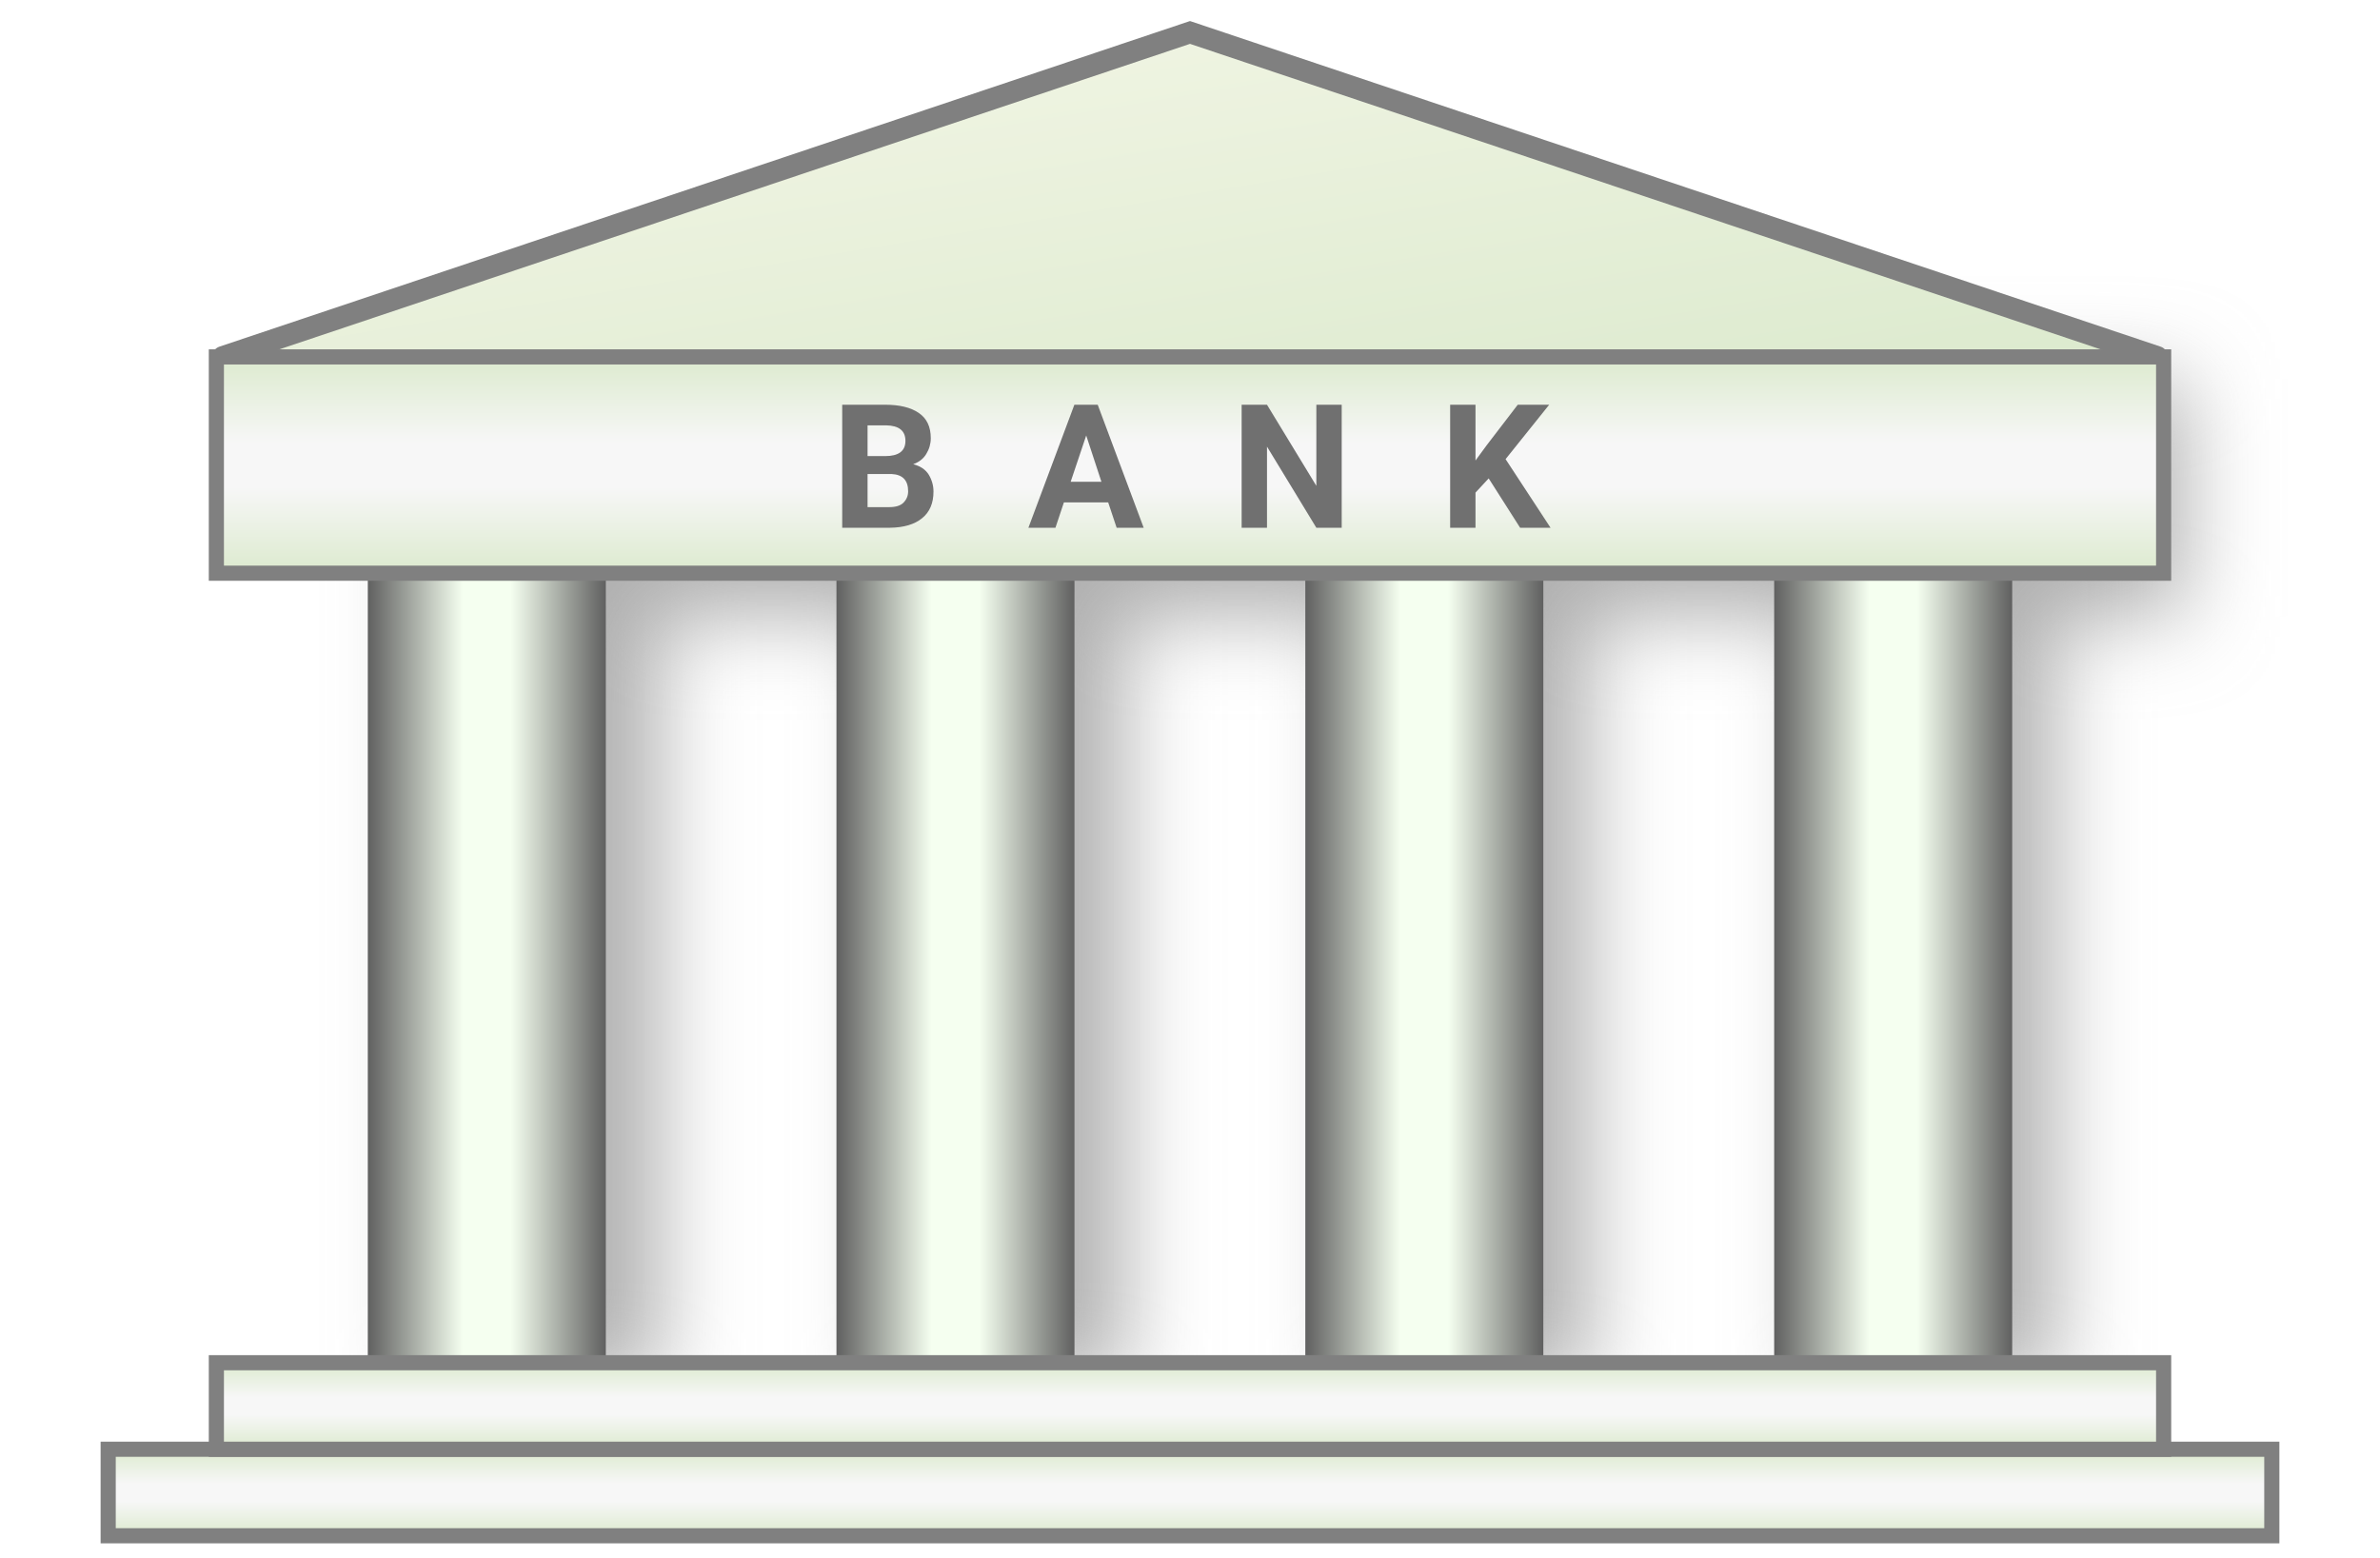
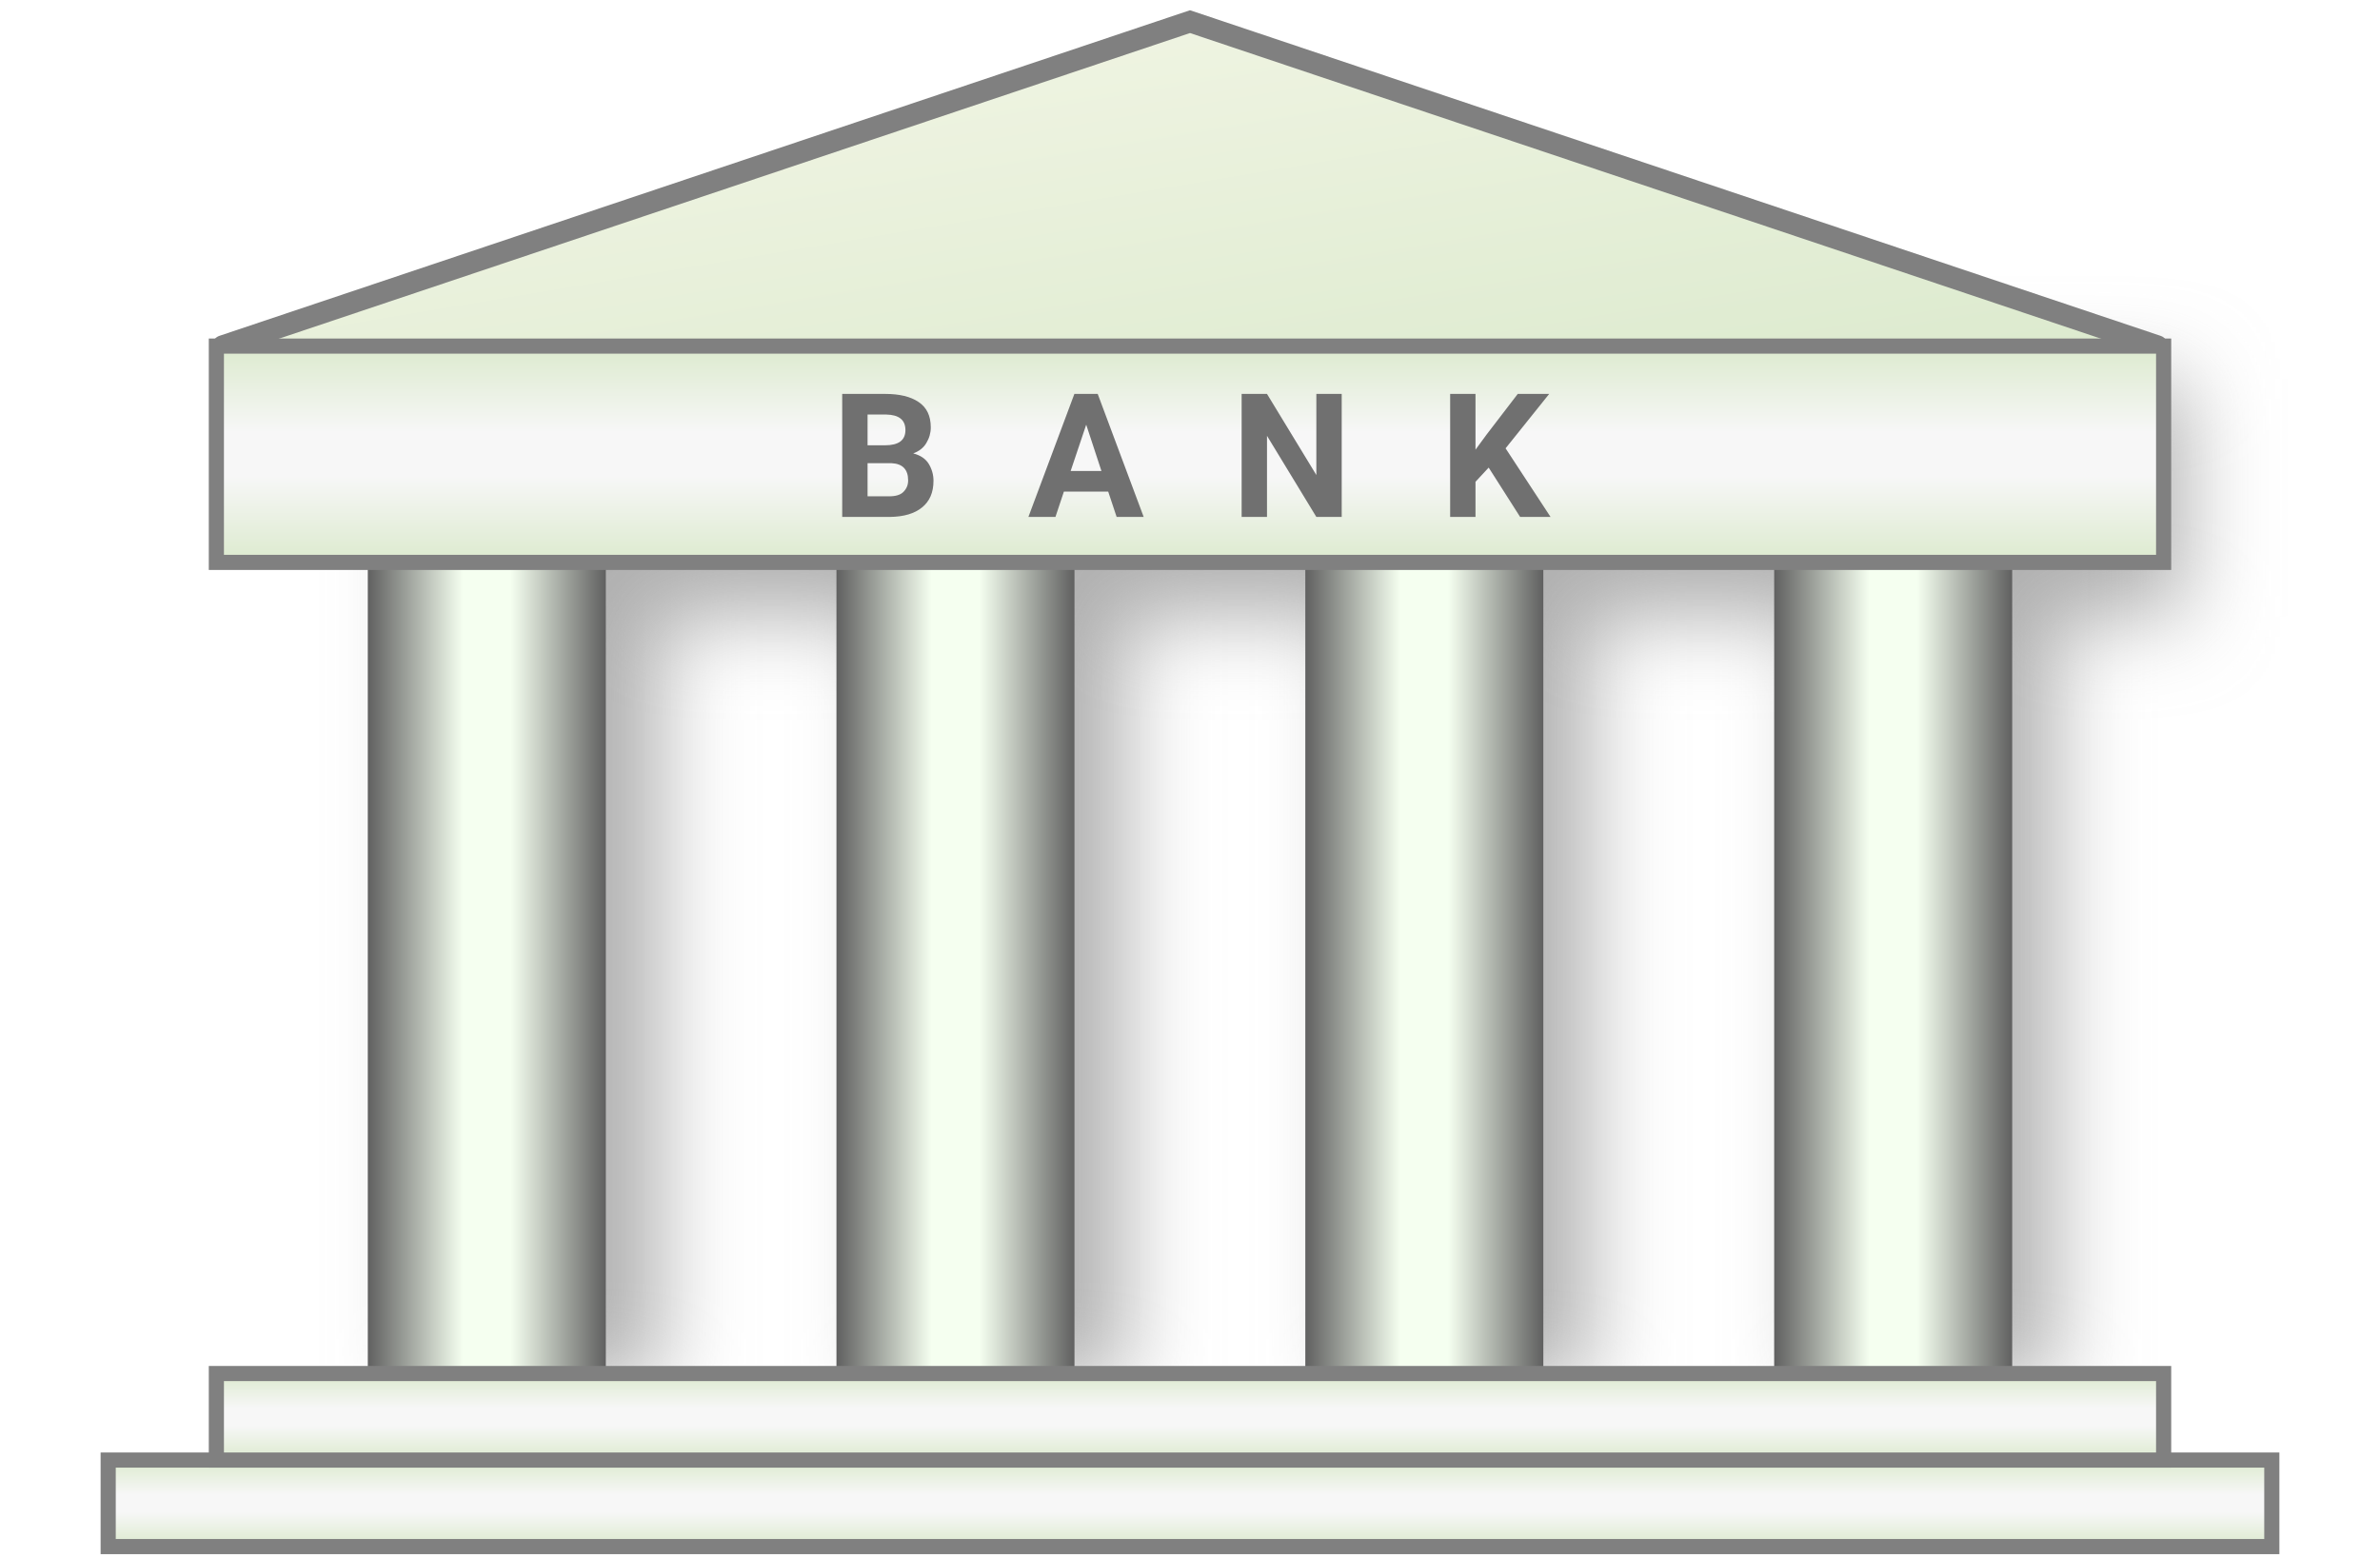
<svg xmlns="http://www.w3.org/2000/svg" width="110" height="72">
  <defs>
    <linearGradient id="bankPillar" x1="0" x2="1">
      <stop offset="0" stop-color="#606060" />
      <stop offset="0.4" stop-color="#f5fff0" />
      <stop offset="0.6" stop-color="#f5fff0" />
      <stop offset="1" stop-color="#606060" />
    </linearGradient>
    <filter height="200%" id="bankShaddow" width="200%" x="-50%" y="-50%">
      <feGaussianBlur stdDeviation="2" />
    </filter>
    <linearGradient id="bankFront" x1="0.5" x2="0.5" y1="0" y2="1">
      <stop offset="0" stop-color="#dceace" />
      <stop offset="0.4" stop-color="#f7f7f7" />
      <stop offset="0.6" stop-color="#f7f7f7" />
      <stop offset="1" stop-color="#dceace" />
    </linearGradient>
    <linearGradient id="bankRoof" x1="0" x2="1" y1="0" y2="1">
      <stop offset="0" stop-color="#f5f7e8" />
      <stop offset="1" stop-color="#dceace" />
    </linearGradient>
  </defs>
  <g fill="#b0b0b0" filter="url(#bankShaddow)">
    <path d="m19.5,17.5l21.67,0l0,11l-10.67,0l0,35.5l-11,0" />
    <path d="m41,17.5l21.67,0l0,11l-10.67,0l0,35.5l-11,0" />
    <path d="m62.5,17.5l21.67,0l0,11l-10.67,0l0,35.5l-11,0" />
    <path d="m 84,17.5 h 17 v 11 H 95 V 64 H 84" />
  </g>
-   <rect fill="url(#bankPillar)" height="37" width="11" x="17" y="26" />
-   <rect fill="url(#bankPillar)" height="37" width="11" x="38.66" y="26" />
-   <rect fill="url(#bankPillar)" height="37" width="11" x="60.33" y="26" />
-   <rect fill="url(#bankPillar)" height="37" width="11" x="82" y="26" />
-   <path d="m10.3,16.5 l44.70,-15 l44.70,15" fill="url(#bankRoof)" stroke="grey" stroke-width="1" stroke-linecap="round" />
+   <rect fill="url(#bankPillar)" height="37.5" width="11" x="17" y="26" />
+   <rect fill="url(#bankPillar)" height="37.5" width="11" x="38.66" y="26" />
+   <rect fill="url(#bankPillar)" height="37.5" width="11" x="60.33" y="26" />
+   <rect fill="url(#bankPillar)" height="37.5" width="11" x="82" y="26" />
+   <path d="m10.3,16 l44.70,-15 l44.70,15" fill="url(#bankRoof)" stroke="grey" stroke-width="1" stroke-linecap="round" />
  <g stroke-width="0.7" stroke="grey">
-     <rect fill="url(#bankFront)" height="10" width="90" x="10" y="16.5" />
-     <rect fill="url(#bankFront)" height="4" width="100" x="5" y="67" />
-     <rect fill="url(#bankFront)" height="4" width="90" x="10" y="63" />
+     <rect fill="url(#bankFront)" height="10" width="90" x="10" y="16" />
+     <rect fill="url(#bankFront)" height="4" width="100" x="5" y="67.5" />
+     <rect fill="url(#bankFront)" height="4" width="90" x="10" y="63.5" />
  </g>
-   <text x="55" y="24.4" font-size="8" font-weight="bold" font-family="Roboto,sans-serif" text-anchor="middle" fill="#707070">
+   <text x="55" y="23.9" font-size="8" font-weight="bold" font-family="Roboto,sans-serif" text-anchor="middle" fill="#707070">
B  A  N  K
</text>
</svg>
